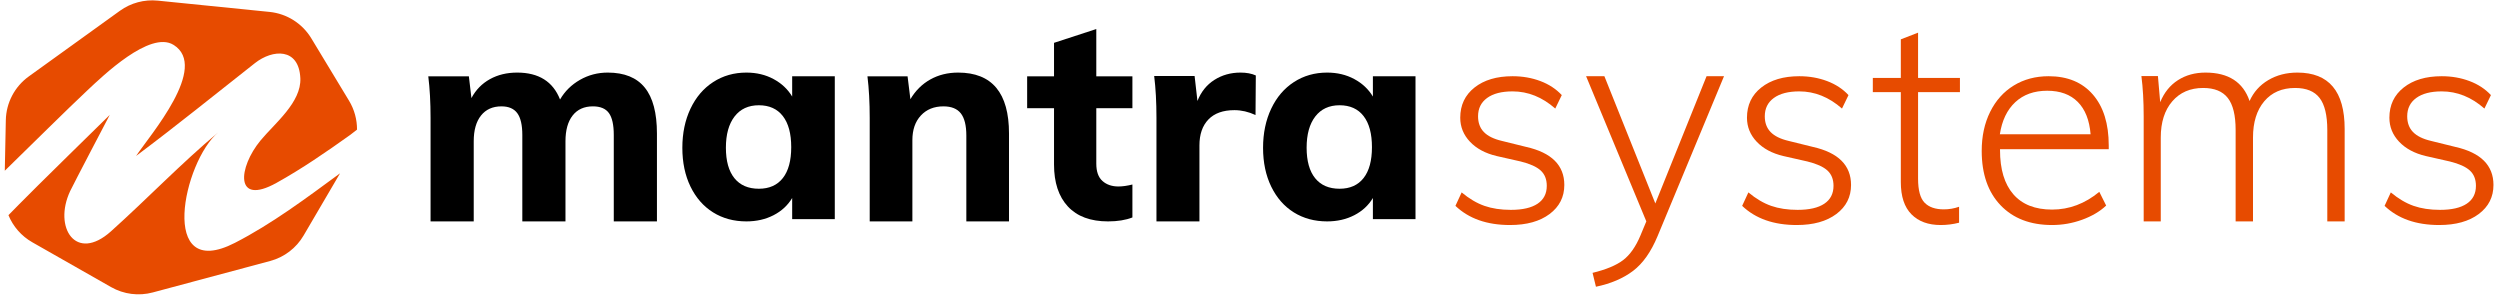
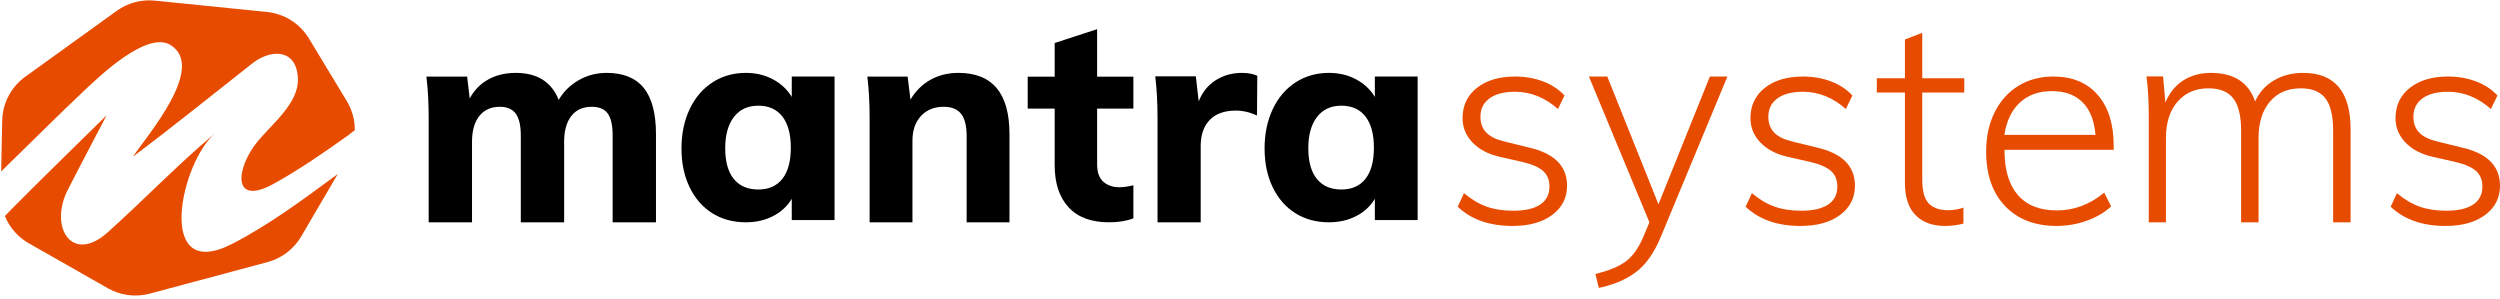
- <svg xmlns="http://www.w3.org/2000/svg" width="252px" height="30px" viewBox="0 0 252 30" version="1.1">
-   <g id="Welcome" stroke="none" stroke-width="1" fill="none" fill-rule="evenodd">
-     <g id="Desktop" transform="translate(-238, -22)">
-       <g id="header">
-         <g id="logo" transform="translate(238, 22)">
-           <g id="emblem" transform="translate(0.365854, 0)" fill="#E74B00">
-             <path d="M34.945,13.591 C32.524,15.319 30.071,17.01 27.501,18.436 C23.254,20.793 23.641,16.887 25.899,14.156 C27.308,12.45 30.02,10.32 29.909,7.887 C29.767,4.784 27.112,4.962 25.34,6.356 C21.352,9.492 17.413,12.682 13.351,15.721 C14.774,13.591 20.736,6.747 17.118,4.518 C14.751,3.06 9.994,7.656 8.469,9.083 C6.372,11.046 2.912,14.489 0.117,17.21 L0.221,12.113 C0.256,10.361 1.114,8.728 2.536,7.704 L11.722,1.087 C12.827,0.291 14.185,-0.073 15.54,0.064 L26.804,1.201 C28.547,1.377 30.106,2.363 31.013,3.862 L34.817,10.152 C35.358,11.047 35.627,12.057 35.622,13.066 C35.233,13.368 34.968,13.574 34.945,13.591 Z M33.911,17.469 L30.236,23.741 C29.495,25.006 28.286,25.928 26.87,26.307 L15.032,29.479 C13.616,29.858 12.107,29.665 10.833,28.94 L2.888,24.42 C1.786,23.793 0.951,22.823 0.486,21.689 C1.007,21.159 1.467,20.691 1.525,20.631 C2.802,19.309 10.698,11.582 10.698,11.582 C10.698,11.582 7.013,18.604 6.705,19.263 C4.984,22.937 7.286,26.488 10.819,23.319 C14.456,20.057 17.882,16.481 21.626,13.346 C18.115,16.286 15.518,28.483 23.312,24.48 C27.035,22.568 30.465,20 33.911,17.469 L33.911,17.469 Z" id="Shape" />
+ <svg xmlns="http://www.w3.org/2000/svg" width="686px" height="82px" viewBox="0 0 686 82" version="1.1">
+   <g id="Page-1" stroke="none" stroke-width="1" fill="none" fill-rule="evenodd">
+     <g id="mantra-systems" transform="translate(-1127, -599)">
+       <g id="colour" transform="translate(1126, 0)">
+         <g id="main-horizontal" transform="translate(0, 599)">
+           <g id="emblem" transform="translate(1, 0)" fill="#E74B00">
+             <path d="M95.516,37.148 C88.9,41.871 82.193,46.494 75.17,50.392 C63.56,56.835 64.619,46.157 70.789,38.692 C74.643,34.03 82.053,28.209 81.751,21.556 C81.364,13.077 74.105,13.563 69.262,17.372 C58.361,25.944 47.595,34.664 36.492,42.971 C40.383,37.15 56.677,18.441 46.79,12.35 C40.321,8.364 27.316,20.926 23.147,24.828 C17.416,30.192 7.96,39.602 0.32,47.04 L0.604,33.108 C0.701,28.32 3.045,23.856 6.931,21.057 L32.04,2.97 C35.06,0.795 38.772,-0.199 42.475,0.174 L73.264,3.283 C78.029,3.764 82.29,6.458 84.769,10.556 L95.167,27.748 C96.646,30.194 97.38,32.954 97.366,35.713 C96.303,36.54 95.578,37.103 95.516,37.148 Z M92.689,47.748 L82.645,64.892 C80.62,68.349 77.314,70.869 73.444,71.906 L41.087,80.576 C37.216,81.613 33.093,81.084 29.611,79.102 L7.893,66.748 C4.88,65.034 2.6,62.383 1.329,59.283 C2.752,57.835 4.009,56.555 4.167,56.391 C7.658,52.778 29.242,31.657 29.242,31.657 C29.242,31.657 19.169,50.85 18.326,52.651 C13.623,62.695 19.915,72.4 29.571,63.739 C39.514,54.823 48.879,45.048 59.112,36.478 C49.516,44.514 42.417,77.853 63.72,66.912 C73.896,61.685 83.271,54.667 92.689,47.748 L92.689,47.748 Z" id="Shape" />
          </g>
-           <g id="text" transform="translate(43.17073, 2.926829)">
+           <g id="text" transform="translate(118, 8)">
            <g id="mantra" fill="#000000">
-               <path d="M18.093,4.39 C19.764,4.39 21.008,4.895 21.824,5.905 C22.641,6.914 23.049,8.458 23.049,10.534 L23.049,19.39 L18.698,19.39 L18.698,10.679 C18.698,9.659 18.535,8.924 18.209,8.472 C17.882,8.02 17.344,7.794 16.595,7.794 C15.712,7.794 15.03,8.102 14.55,8.717 C14.069,9.333 13.829,10.198 13.829,11.313 L13.829,19.39 L9.479,19.39 L9.479,10.679 C9.479,9.679 9.311,8.948 8.975,8.486 C8.638,8.025 8.105,7.794 7.376,7.794 C6.492,7.794 5.805,8.102 5.316,8.717 C4.826,9.333 4.581,10.198 4.581,11.313 L4.581,19.39 L0.23,19.39 L0.23,8.948 C0.23,7.39 0.154,5.996 0,4.765 L4.091,4.765 L4.35,6.958 C4.792,6.131 5.412,5.496 6.209,5.054 C7.006,4.611 7.923,4.39 8.96,4.39 C11.131,4.39 12.571,5.294 13.282,7.102 C13.762,6.275 14.429,5.616 15.284,5.126 C16.139,4.635 17.075,4.39 18.093,4.39 Z" id="Path" />
-               <path d="M40.976,4.76 L40.976,19.163 L36.68,19.163 L36.68,17.032 C36.238,17.771 35.613,18.349 34.806,18.765 C33.999,19.182 33.086,19.39 32.067,19.39 C30.799,19.39 29.679,19.087 28.709,18.481 C27.738,17.875 26.979,17.009 26.431,15.882 C25.884,14.755 25.61,13.453 25.61,11.975 C25.61,10.498 25.884,9.182 26.431,8.027 C26.979,6.871 27.743,5.976 28.723,5.342 C29.703,4.707 30.818,4.39 32.067,4.39 C33.086,4.39 33.999,4.608 34.806,5.044 C35.613,5.479 36.238,6.066 36.68,6.805 L36.68,4.76 L40.976,4.76 Z M33.321,16.098 C34.371,16.098 35.178,15.739 35.741,15.021 C36.304,14.303 36.585,13.264 36.585,11.904 C36.585,10.544 36.304,9.501 35.741,8.774 C35.178,8.047 34.371,7.683 33.321,7.683 C32.27,7.683 31.454,8.061 30.872,8.816 C30.291,9.572 30,10.62 30,11.961 C30,13.302 30.286,14.327 30.858,15.035 C31.431,15.743 32.251,16.098 33.321,16.098 Z" id="Combined-Shape" />
-               <path d="M53.41,4.39 C56.828,4.39 58.537,6.438 58.537,10.534 L58.537,19.39 L54.236,19.39 L54.236,10.736 C54.236,9.717 54.051,8.972 53.681,8.501 C53.311,8.03 52.727,7.794 51.929,7.794 C50.98,7.794 50.221,8.102 49.651,8.717 C49.081,9.333 48.797,10.159 48.797,11.198 L48.797,19.39 L44.496,19.39 L44.496,8.948 C44.496,7.39 44.42,5.996 44.268,4.765 L48.312,4.765 L48.597,7.073 C49.11,6.208 49.779,5.544 50.605,5.083 C51.431,4.621 52.366,4.39 53.41,4.39 Z" id="Path" />
-               <path d="M67.336,7.978 L67.336,13.57 C67.336,14.365 67.542,14.947 67.956,15.316 C68.37,15.685 68.906,15.87 69.565,15.87 C69.979,15.87 70.449,15.804 70.976,15.671 L70.976,18.993 C70.298,19.258 69.48,19.39 68.521,19.39 C66.752,19.39 65.403,18.889 64.471,17.886 C63.54,16.882 63.075,15.472 63.075,13.656 L63.075,7.978 L60.366,7.978 L60.366,4.769 L63.075,4.769 L63.075,1.391 L67.336,0 L67.336,4.769 L70.976,4.769 L70.976,7.978 L67.336,7.978 Z" id="Path" />
-               <path d="M81.865,4.39 C82.477,4.39 82.994,4.487 83.415,4.679 L83.386,8.668 C82.678,8.34 81.97,8.176 81.263,8.176 C80.115,8.176 79.24,8.489 78.637,9.116 C78.034,9.742 77.733,10.614 77.733,11.731 L77.733,19.39 L73.4,19.39 L73.4,8.928 C73.4,7.367 73.324,5.97 73.171,4.737 L77.245,4.737 L77.532,7.252 C77.896,6.327 78.465,5.619 79.24,5.127 C80.014,4.636 80.89,4.39 81.865,4.39 Z" id="Path" />
-               <path d="M99.512,4.76 L99.512,19.163 L95.217,19.163 L95.217,17.032 C94.775,17.771 94.15,18.349 93.343,18.765 C92.536,19.182 91.623,19.39 90.604,19.39 C89.336,19.39 88.216,19.087 87.245,18.481 C86.275,17.875 85.516,17.009 84.968,15.882 C84.42,14.755 84.146,13.453 84.146,11.975 C84.146,10.498 84.42,9.182 84.968,8.027 C85.516,6.871 86.28,5.976 87.26,5.342 C88.24,4.707 89.355,4.39 90.604,4.39 C91.623,4.39 92.536,4.608 93.343,5.044 C94.15,5.479 94.775,6.066 95.217,6.805 L95.217,4.76 L99.512,4.76 Z M91.857,16.098 C92.908,16.098 93.715,15.739 94.278,15.021 C94.841,14.303 95.122,13.264 95.122,11.904 C95.122,10.544 94.841,9.501 94.278,8.774 C93.715,8.047 92.908,7.683 91.857,7.683 C90.807,7.683 89.991,8.061 89.409,8.816 C88.827,9.572 88.537,10.62 88.537,11.961 C88.537,13.302 88.823,14.327 89.395,15.035 C89.967,15.743 90.788,16.098 91.857,16.098 Z" id="Combined-Shape" />
+               <path d="M49.455,12 C54.023,12 57.422,13.38 59.653,16.139 C61.884,18.899 63,23.117 63,28.794 L63,53 L51.109,53 L51.109,29.188 C51.109,26.403 50.663,24.392 49.77,23.157 C48.877,21.921 47.408,21.304 45.36,21.304 C42.945,21.304 41.081,22.145 39.769,23.827 C38.456,25.509 37.8,27.874 37.8,30.923 L37.8,53 L25.909,53 L25.909,29.188 C25.909,26.455 25.449,24.458 24.531,23.196 C23.612,21.935 22.155,21.304 20.16,21.304 C17.745,21.304 15.868,22.145 14.529,23.827 C13.191,25.509 12.521,27.874 12.521,30.923 L12.521,53 L0.63,53 L0.63,24.458 C0.63,20.2 0.42,16.389 0,13.025 L11.182,13.025 L11.891,19.017 C13.099,16.757 14.792,15.022 16.971,13.813 C19.149,12.604 21.656,12 24.491,12 C30.424,12 34.361,14.47 36.304,19.412 C37.616,17.151 39.441,15.351 41.777,14.011 C44.113,12.67 46.672,12 49.455,12 Z" id="Path" />
+               <path d="M112,13.009 L112,52.379 L100.259,52.379 L100.259,46.555 C99.051,48.574 97.343,50.153 95.137,51.292 C92.931,52.431 90.435,53 87.651,53 C84.184,53 81.124,52.172 78.471,50.515 C75.818,48.859 73.743,46.49 72.246,43.41 C70.749,40.33 70,36.771 70,32.733 C70,28.695 70.749,25.097 72.246,21.939 C73.743,18.782 75.831,16.336 78.51,14.601 C81.19,12.867 84.236,12 87.651,12 C90.435,12 92.931,12.595 95.137,13.786 C97.343,14.977 99.051,16.581 100.259,18.6 L100.259,13.009 L112,13.009 Z M91.077,44 C93.949,44 96.154,43.019 97.692,41.057 C99.231,39.095 100,36.256 100,32.539 C100,28.822 99.231,25.969 97.692,23.981 C96.154,21.994 93.949,21 91.077,21 C88.205,21 85.974,22.033 84.385,24.098 C82.795,26.163 82,29.028 82,32.694 C82,36.359 82.782,39.16 84.346,41.096 C85.91,43.032 88.154,44 91.077,44 Z" id="Combined-Shape" />
+               <path d="M145.988,12 C155.329,12 160,17.598 160,28.794 L160,53 L148.246,53 L148.246,29.346 C148.246,26.56 147.74,24.523 146.728,23.236 C145.716,21.948 144.12,21.304 141.94,21.304 C139.345,21.304 137.269,22.145 135.713,23.827 C134.156,25.509 133.377,27.769 133.377,30.608 L133.377,53 L121.623,53 L121.623,24.458 C121.623,20.2 121.415,16.389 121,13.025 L132.054,13.025 L132.832,19.333 C134.234,16.967 136.063,15.154 138.32,13.892 C140.578,12.631 143.134,12 145.988,12 Z" id="Path" />
+               <path d="M184.051,21.805 L184.051,37.092 C184.051,39.265 184.616,40.856 185.747,41.865 C186.879,42.873 188.344,43.378 190.144,43.378 C191.275,43.378 192.56,43.197 194,42.835 L194,51.914 C192.149,52.638 189.912,53 187.29,53 C182.457,53 178.767,51.629 176.222,48.887 C173.677,46.145 172.404,42.291 172.404,37.325 L172.404,21.805 L165,21.805 L165,13.037 L172.404,13.037 L172.404,3.802 L184.051,0 L184.051,13.037 L194,13.037 L194,21.805 L184.051,21.805 Z" id="Path" />
+               <path d="M223.765,12 C225.438,12 226.85,12.263 228,12.79 L227.922,23.692 C225.987,22.796 224.052,22.349 222.118,22.349 C218.98,22.349 216.588,23.205 214.941,24.916 C213.294,26.628 212.471,29.011 212.471,32.066 L212.471,53 L200.627,53 L200.627,24.403 C200.627,20.137 200.418,16.319 200,12.948 L211.137,12.948 L211.922,19.821 C212.915,17.293 214.471,15.357 216.588,14.014 C218.706,12.671 221.098,12 223.765,12 Z" id="Path" />
+               <path d="M272,13.009 L272,52.379 L260.259,52.379 L260.259,46.555 C259.051,48.574 257.343,50.153 255.137,51.292 C252.931,52.431 250.435,53 247.651,53 C244.184,53 241.124,52.172 238.471,50.515 C235.818,48.859 233.743,46.49 232.246,43.41 C230.749,40.33 230,36.771 230,32.733 C230,28.695 230.749,25.097 232.246,21.939 C233.743,18.782 235.831,16.336 238.51,14.601 C241.19,12.867 244.236,12 247.651,12 C250.435,12 252.931,12.595 255.137,13.786 C257.343,14.977 259.051,16.581 260.259,18.6 L260.259,13.009 L272,13.009 Z M251.077,44 C253.949,44 256.154,43.019 257.692,41.057 C259.231,39.095 260,36.256 260,32.539 C260,28.822 259.231,25.969 257.692,23.981 C256.154,21.994 253.949,21 251.077,21 C248.205,21 245.974,22.033 244.385,24.098 C242.795,26.163 242,29.028 242,32.694 C242,36.359 242.782,39.16 244.346,41.096 C245.91,43.032 248.154,44 251.077,44 Z" id="Combined-Shape" />
            </g>
-             <g id="systems" transform="translate(103.5366, 0.365854)" fill="#E74B00">
-               <path d="M5.502,19.39 C3.183,19.39 1.349,18.746 0,17.458 L0.627,16.102 C1.387,16.736 2.152,17.188 2.922,17.458 C3.692,17.727 4.58,17.861 5.588,17.861 C6.766,17.861 7.664,17.655 8.282,17.241 C8.899,16.828 9.208,16.227 9.208,15.438 C9.208,14.784 9.004,14.27 8.595,13.895 C8.187,13.52 7.517,13.217 6.585,12.986 L4.162,12.438 C3.022,12.169 2.124,11.688 1.468,10.996 C0.812,10.304 0.485,9.496 0.485,8.573 C0.485,7.304 0.965,6.289 1.924,5.53 C2.884,4.77 4.162,4.39 5.759,4.39 C6.766,4.39 7.702,4.554 8.567,4.881 C9.431,5.208 10.149,5.679 10.719,6.294 L10.063,7.65 C8.752,6.496 7.317,5.919 5.759,5.919 C4.656,5.919 3.801,6.14 3.193,6.583 C2.585,7.025 2.281,7.64 2.281,8.429 C2.281,9.083 2.475,9.611 2.865,10.015 C3.255,10.419 3.858,10.717 4.675,10.909 L7.127,11.515 C9.693,12.092 10.976,13.371 10.976,15.352 C10.976,16.563 10.481,17.539 9.493,18.28 C8.505,19.02 7.175,19.39 5.502,19.39 Z" id="Path" />
-               <path d="M27.073,4.39 L20.377,20.509 C19.715,22.102 18.888,23.273 17.895,24.021 C16.902,24.769 15.658,25.299 14.164,25.61 L13.823,24.211 C15.185,23.88 16.211,23.453 16.902,22.928 C17.592,22.404 18.174,21.578 18.647,20.451 L19.242,19.022 L13.171,4.39 L15.015,4.39 L20.15,17.215 L25.314,4.39 L27.073,4.39 Z" id="Path" />
-               <path d="M34.404,19.39 C32.086,19.39 30.252,18.746 28.902,17.458 L29.53,16.102 C30.29,16.736 31.055,17.188 31.825,17.458 C32.594,17.727 33.483,17.861 34.49,17.861 C35.668,17.861 36.566,17.655 37.184,17.241 C37.802,16.828 38.111,16.227 38.111,15.438 C38.111,14.784 37.906,14.27 37.498,13.895 C37.089,13.52 36.419,13.217 35.488,12.986 L33.065,12.438 C31.924,12.169 31.026,11.688 30.371,10.996 C29.715,10.304 29.387,9.496 29.387,8.573 C29.387,7.304 29.867,6.289 30.827,5.53 C31.787,4.77 33.065,4.39 34.661,4.39 C35.668,4.39 36.604,4.554 37.469,4.881 C38.334,5.208 39.051,5.679 39.621,6.294 L38.966,7.65 C37.654,6.496 36.22,5.919 34.661,5.919 C33.559,5.919 32.704,6.14 32.095,6.583 C31.487,7.025 31.183,7.64 31.183,8.429 C31.183,9.083 31.378,9.611 31.768,10.015 C32.157,10.419 32.761,10.717 33.578,10.909 L36.029,11.515 C38.595,12.092 39.878,13.371 39.878,15.352 C39.878,16.563 39.384,17.539 38.396,18.28 C37.407,19.02 36.077,19.39 34.404,19.39 Z" id="Path" />
-               <path d="M46.634,5.995 L46.634,14.711 C46.634,15.881 46.853,16.69 47.29,17.138 C47.727,17.587 48.373,17.811 49.229,17.811 C49.761,17.811 50.274,17.723 50.768,17.548 L50.768,19.156 C50.16,19.312 49.542,19.39 48.915,19.39 C47.661,19.39 46.677,19.03 45.965,18.308 C45.252,17.587 44.895,16.505 44.895,15.062 L44.895,5.995 L42.073,5.995 L42.073,4.562 L44.895,4.562 L44.895,0.673 L46.634,0 L46.634,4.562 L50.854,4.562 L50.854,5.995 L46.634,5.995 Z" id="Path" />
-               <path d="M54.895,11.746 L54.895,11.833 C54.895,13.775 55.342,15.26 56.236,16.289 C57.13,17.318 58.432,17.833 60.143,17.833 C61.874,17.833 63.46,17.236 64.902,16.044 L65.594,17.429 C64.96,18.025 64.152,18.501 63.172,18.857 C62.191,19.212 61.182,19.39 60.143,19.39 C57.952,19.39 56.221,18.727 54.952,17.4 C53.683,16.073 53.049,14.246 53.049,11.919 C53.049,10.438 53.332,9.126 53.9,7.982 C54.467,6.837 55.26,5.953 56.279,5.328 C57.298,4.703 58.471,4.39 59.797,4.39 C61.701,4.39 63.186,5.006 64.253,6.236 C65.32,7.467 65.854,9.179 65.854,11.371 L65.854,11.746 L54.895,11.746 Z M59.653,5.854 C58.329,5.854 57.256,6.238 56.431,7.007 C55.607,7.776 55.089,8.855 54.878,10.244 L64.024,10.244 C63.909,8.818 63.478,7.729 62.73,6.979 C61.982,6.229 60.956,5.854 59.653,5.854 Z" id="Combined-Shape" />
-               <path d="M84.871,4.024 C88.046,4.024 89.634,5.915 89.634,9.697 L89.634,19.024 L87.884,19.024 L87.884,9.814 C87.884,8.332 87.626,7.255 87.109,6.583 C86.593,5.91 85.77,5.574 84.641,5.574 C83.321,5.574 82.284,6.022 81.528,6.919 C80.772,7.816 80.395,9.034 80.395,10.574 L80.395,19.024 L78.644,19.024 L78.644,9.814 C78.644,8.332 78.381,7.255 77.855,6.583 C77.329,5.91 76.502,5.574 75.373,5.574 C74.072,5.574 73.034,6.022 72.26,6.919 C71.485,7.816 71.098,9.034 71.098,10.574 L71.098,19.024 L69.376,19.024 L69.376,8.44 C69.376,6.919 69.299,5.564 69.146,4.375 L70.811,4.375 L71.04,7.007 C71.442,6.032 72.04,5.291 72.834,4.785 C73.627,4.278 74.55,4.024 75.603,4.024 C77.917,4.024 79.4,4.98 80.05,6.89 C80.452,5.993 81.078,5.291 81.93,4.785 C82.781,4.278 83.761,4.024 84.871,4.024 Z" id="Path" />
-               <path d="M99.161,19.39 C96.842,19.39 95.008,18.746 93.659,17.458 L94.286,16.102 C95.046,16.736 95.811,17.188 96.581,17.458 C97.35,17.727 98.239,17.861 99.246,17.861 C100.424,17.861 101.322,17.655 101.94,17.241 C102.558,16.828 102.867,16.227 102.867,15.438 C102.867,14.784 102.662,14.27 102.254,13.895 C101.845,13.52 101.175,13.217 100.244,12.986 L97.821,12.438 C96.68,12.169 95.782,11.688 95.127,10.996 C94.471,10.304 94.143,9.496 94.143,8.573 C94.143,7.304 94.623,6.289 95.583,5.53 C96.543,4.77 97.821,4.39 99.417,4.39 C100.424,4.39 101.36,4.554 102.225,4.881 C103.09,5.208 103.807,5.679 104.378,6.294 L103.722,7.65 C102.411,6.496 100.976,5.919 99.417,5.919 C98.315,5.919 97.46,6.14 96.851,6.583 C96.243,7.025 95.939,7.64 95.939,8.429 C95.939,9.083 96.134,9.611 96.524,10.015 C96.913,10.419 97.517,10.717 98.334,10.909 L100.786,11.515 C103.351,12.092 104.634,13.371 104.634,15.352 C104.634,16.563 104.14,17.539 103.152,18.28 C102.163,19.02 100.833,19.39 99.161,19.39 Z" id="Path" />
+             <g id="systems" transform="translate(283, 1)" fill="#E74B00">
+               <path d="M15.039,53 C8.701,53 3.688,51.239 0,47.717 L1.714,44.012 C3.792,45.746 5.883,46.981 7.987,47.717 C10.091,48.453 12.519,48.821 15.273,48.821 C18.494,48.821 20.948,48.256 22.636,47.126 C24.325,45.996 25.169,44.353 25.169,42.198 C25.169,40.411 24.61,39.005 23.494,37.98 C22.377,36.955 20.545,36.127 18,35.496 L11.377,33.998 C8.26,33.262 5.805,31.948 4.013,30.056 C2.221,28.163 1.325,25.956 1.325,23.433 C1.325,19.963 2.636,17.191 5.26,15.114 C7.883,13.038 11.377,12 15.74,12 C18.494,12 21.052,12.447 23.416,13.34 C25.779,14.234 27.74,15.522 29.299,17.204 L27.506,20.91 C23.922,17.756 20,16.179 15.74,16.179 C12.727,16.179 10.39,16.783 8.727,17.992 C7.065,19.201 6.234,20.883 6.234,23.038 C6.234,24.826 6.766,26.271 7.831,27.375 C8.896,28.479 10.545,29.294 12.779,29.819 L19.481,31.475 C26.494,33.052 30,36.547 30,41.962 C30,45.273 28.649,47.941 25.948,49.964 C23.247,51.988 19.61,53 15.039,53 Z" id="Path" />
+               <path d="M74,12 L55.698,56.058 C53.888,60.413 51.627,63.613 48.912,65.658 C46.198,67.703 42.799,69.15 38.714,70 L37.784,66.176 C41.506,65.273 44.311,64.104 46.198,62.67 C48.085,61.236 49.675,58.979 50.967,55.898 L52.596,51.995 L36,12 L41.041,12 L55.078,47.055 L69.192,12 L74,12 Z" id="Path" />
+               <path d="M94.039,53 C87.701,53 82.688,51.239 79,47.717 L80.714,44.012 C82.792,45.746 84.883,46.981 86.987,47.717 C89.091,48.453 91.519,48.821 94.273,48.821 C97.494,48.821 99.948,48.256 101.636,47.126 C103.325,45.996 104.169,44.353 104.169,42.198 C104.169,40.411 103.61,39.005 102.494,37.98 C101.377,36.955 99.545,36.127 97,35.496 L90.377,33.998 C87.26,33.262 84.805,31.948 83.013,30.056 C81.221,28.163 80.325,25.956 80.325,23.433 C80.325,19.963 81.636,17.191 84.26,15.114 C86.883,13.038 90.377,12 94.74,12 C97.494,12 100.052,12.447 102.416,13.34 C104.779,14.234 106.74,15.522 108.299,17.204 L106.506,20.91 C102.922,17.756 99,16.179 94.74,16.179 C91.727,16.179 89.39,16.783 87.727,17.992 C86.065,19.201 85.234,20.883 85.234,23.038 C85.234,24.826 85.766,26.271 86.831,27.375 C87.896,28.479 89.545,29.294 91.779,29.819 L98.481,31.475 C105.494,33.052 109,36.547 109,41.962 C109,45.273 107.649,47.941 104.948,49.964 C102.247,51.988 98.61,53 94.039,53 Z" id="Path" />
+               <path d="M127.468,16.388 L127.468,40.21 C127.468,43.407 128.065,45.619 129.26,46.845 C130.455,48.07 132.221,48.683 134.558,48.683 C136.013,48.683 137.416,48.443 138.766,47.964 L138.766,52.36 C137.104,52.787 135.416,53 133.701,53 C130.273,53 127.584,52.014 125.636,50.042 C123.688,48.07 122.714,45.113 122.714,41.169 L122.714,16.388 L115,16.388 L115,12.471 L122.714,12.471 L122.714,1.839 L127.468,0 L127.468,12.471 L139,12.471 L139,16.388 L127.468,16.388 Z" id="Path" />
+               <path d="M150.045,32.106 L150.045,32.342 C150.045,37.651 151.267,41.712 153.711,44.524 C156.154,47.336 159.715,48.742 164.392,48.742 C169.122,48.742 173.457,47.113 177.399,43.854 L179.291,47.638 C177.556,49.268 175.349,50.569 172.669,51.541 C169.989,52.514 167.23,53 164.392,53 C158.401,53 153.671,51.187 150.203,47.56 C146.734,43.933 145,38.939 145,32.579 C145,28.531 145.775,24.944 147.325,21.816 C148.876,18.689 151.044,16.271 153.829,14.562 C156.614,12.854 159.82,12 163.446,12 C168.649,12 172.708,13.682 175.625,17.046 C178.542,20.41 180,25.088 180,31.081 L180,32.106 L150.045,32.106 Z M163.05,16 C159.434,16 156.499,17.051 154.245,19.152 C151.992,21.253 150.577,24.203 150,28 L175,28 C174.686,24.101 173.506,21.127 171.462,19.076 C169.418,17.025 166.614,16 163.05,16 Z" id="Combined-Shape" />
+               <path d="M231.98,11 C240.66,11 245,16.168 245,26.505 L245,52 L240.216,52 L240.216,26.825 C240.216,22.775 239.51,19.831 238.098,17.993 C236.686,16.155 234.438,15.236 231.353,15.236 C227.745,15.236 224.909,16.461 222.843,18.912 C220.778,21.363 219.745,24.693 219.745,28.903 L219.745,52 L214.961,52 L214.961,26.825 C214.961,22.775 214.242,19.831 212.804,17.993 C211.366,16.155 209.105,15.236 206.02,15.236 C202.464,15.236 199.627,16.461 197.51,18.912 C195.392,21.363 194.333,24.693 194.333,28.903 L194.333,52 L189.627,52 L189.627,23.068 C189.627,18.912 189.418,15.209 189,11.959 L193.549,11.959 L194.176,19.152 C195.275,16.488 196.908,14.463 199.078,13.078 C201.248,11.693 203.771,11 206.647,11 C212.974,11 217.026,13.611 218.804,18.832 C219.902,16.381 221.614,14.463 223.941,13.078 C226.268,11.693 228.948,11 231.98,11 Z" id="Path" />
+               <path d="M271.039,53 C264.701,53 259.688,51.239 256,47.717 L257.714,44.012 C259.792,45.746 261.883,46.981 263.987,47.717 C266.091,48.453 268.519,48.821 271.273,48.821 C274.494,48.821 276.948,48.256 278.636,47.126 C280.325,45.996 281.169,44.353 281.169,42.198 C281.169,40.411 280.61,39.005 279.494,37.98 C278.377,36.955 276.545,36.127 274,35.496 L267.377,33.998 C264.26,33.262 261.805,31.948 260.013,30.056 C258.221,28.163 257.325,25.956 257.325,23.433 C257.325,19.963 258.636,17.191 261.26,15.114 C263.883,13.038 267.377,12 271.74,12 C274.494,12 277.052,12.447 279.416,13.34 C281.779,14.234 283.74,15.522 285.299,17.204 L283.506,20.91 C279.922,17.756 276,16.179 271.74,16.179 C268.727,16.179 266.39,16.783 264.727,17.992 C263.065,19.201 262.234,20.883 262.234,23.038 C262.234,24.826 262.766,26.271 263.831,27.375 C264.896,28.479 266.545,29.294 268.779,29.819 L275.481,31.475 C282.494,33.052 286,36.547 286,41.962 C286,45.273 284.649,47.941 281.948,49.964 C279.247,51.988 275.61,53 271.039,53 Z" id="Path" />
            </g>
          </g>
        </g>
      </g>
    </g>
  </g>
</svg>
